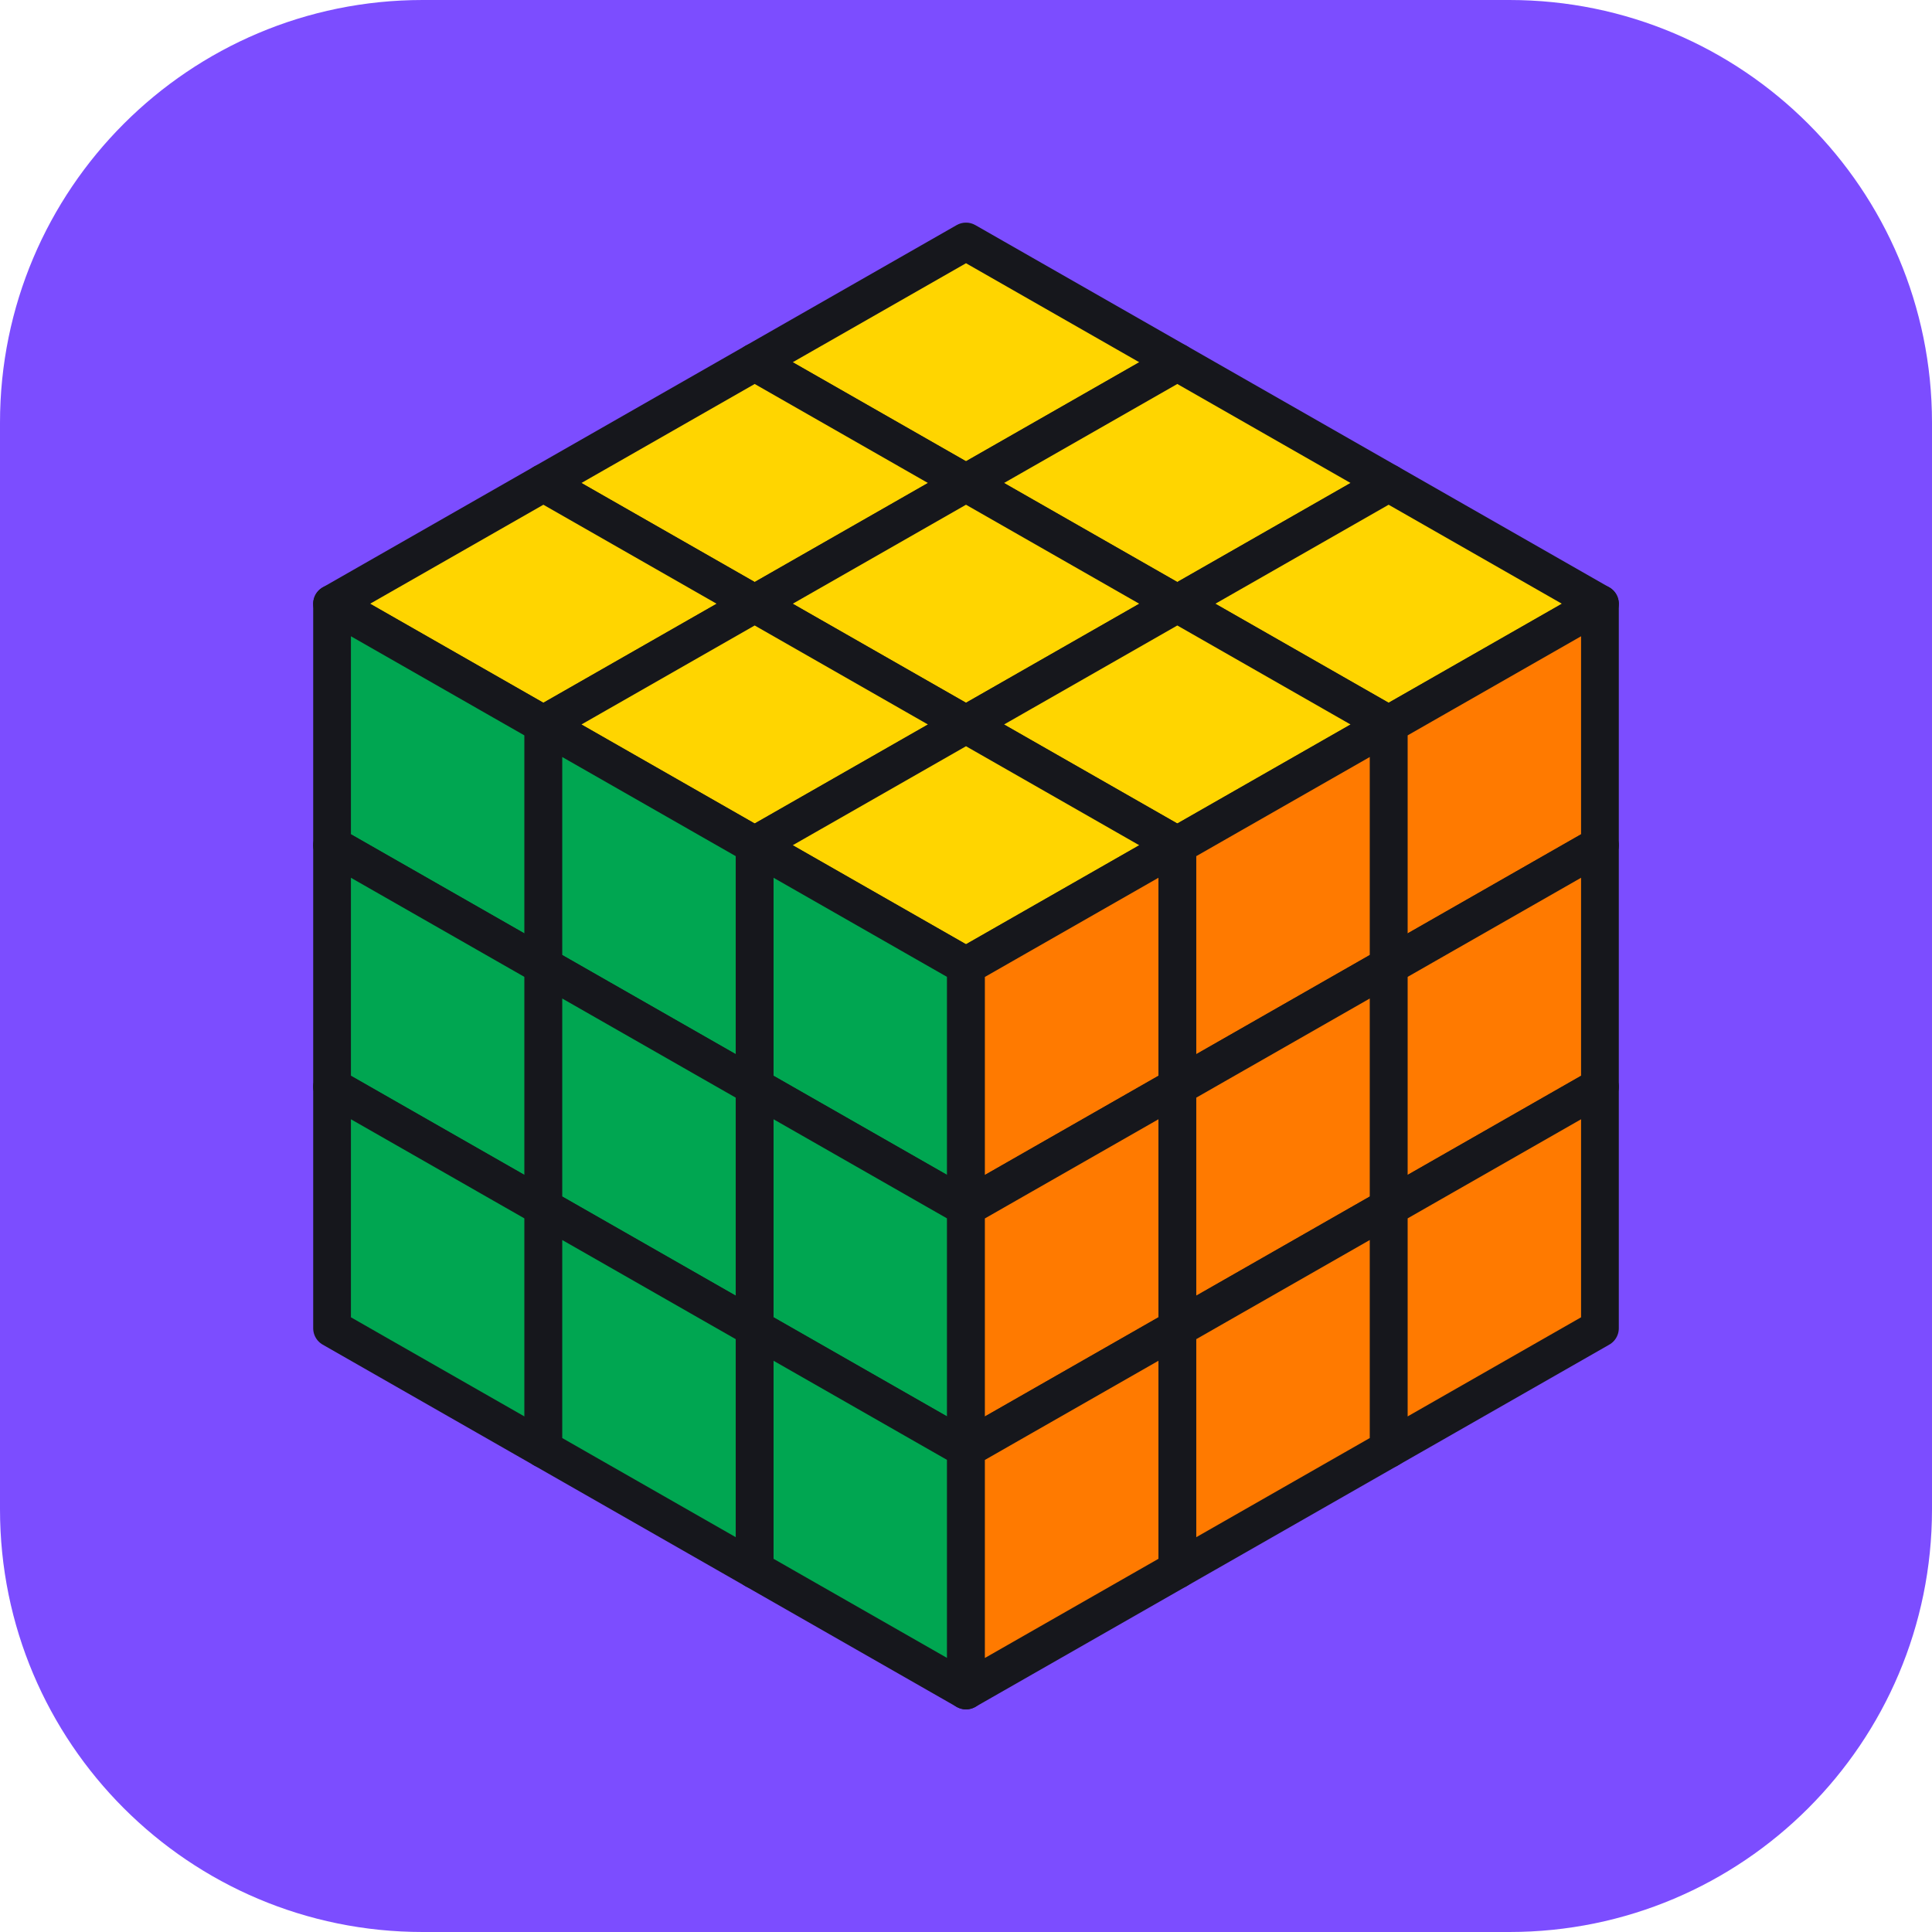
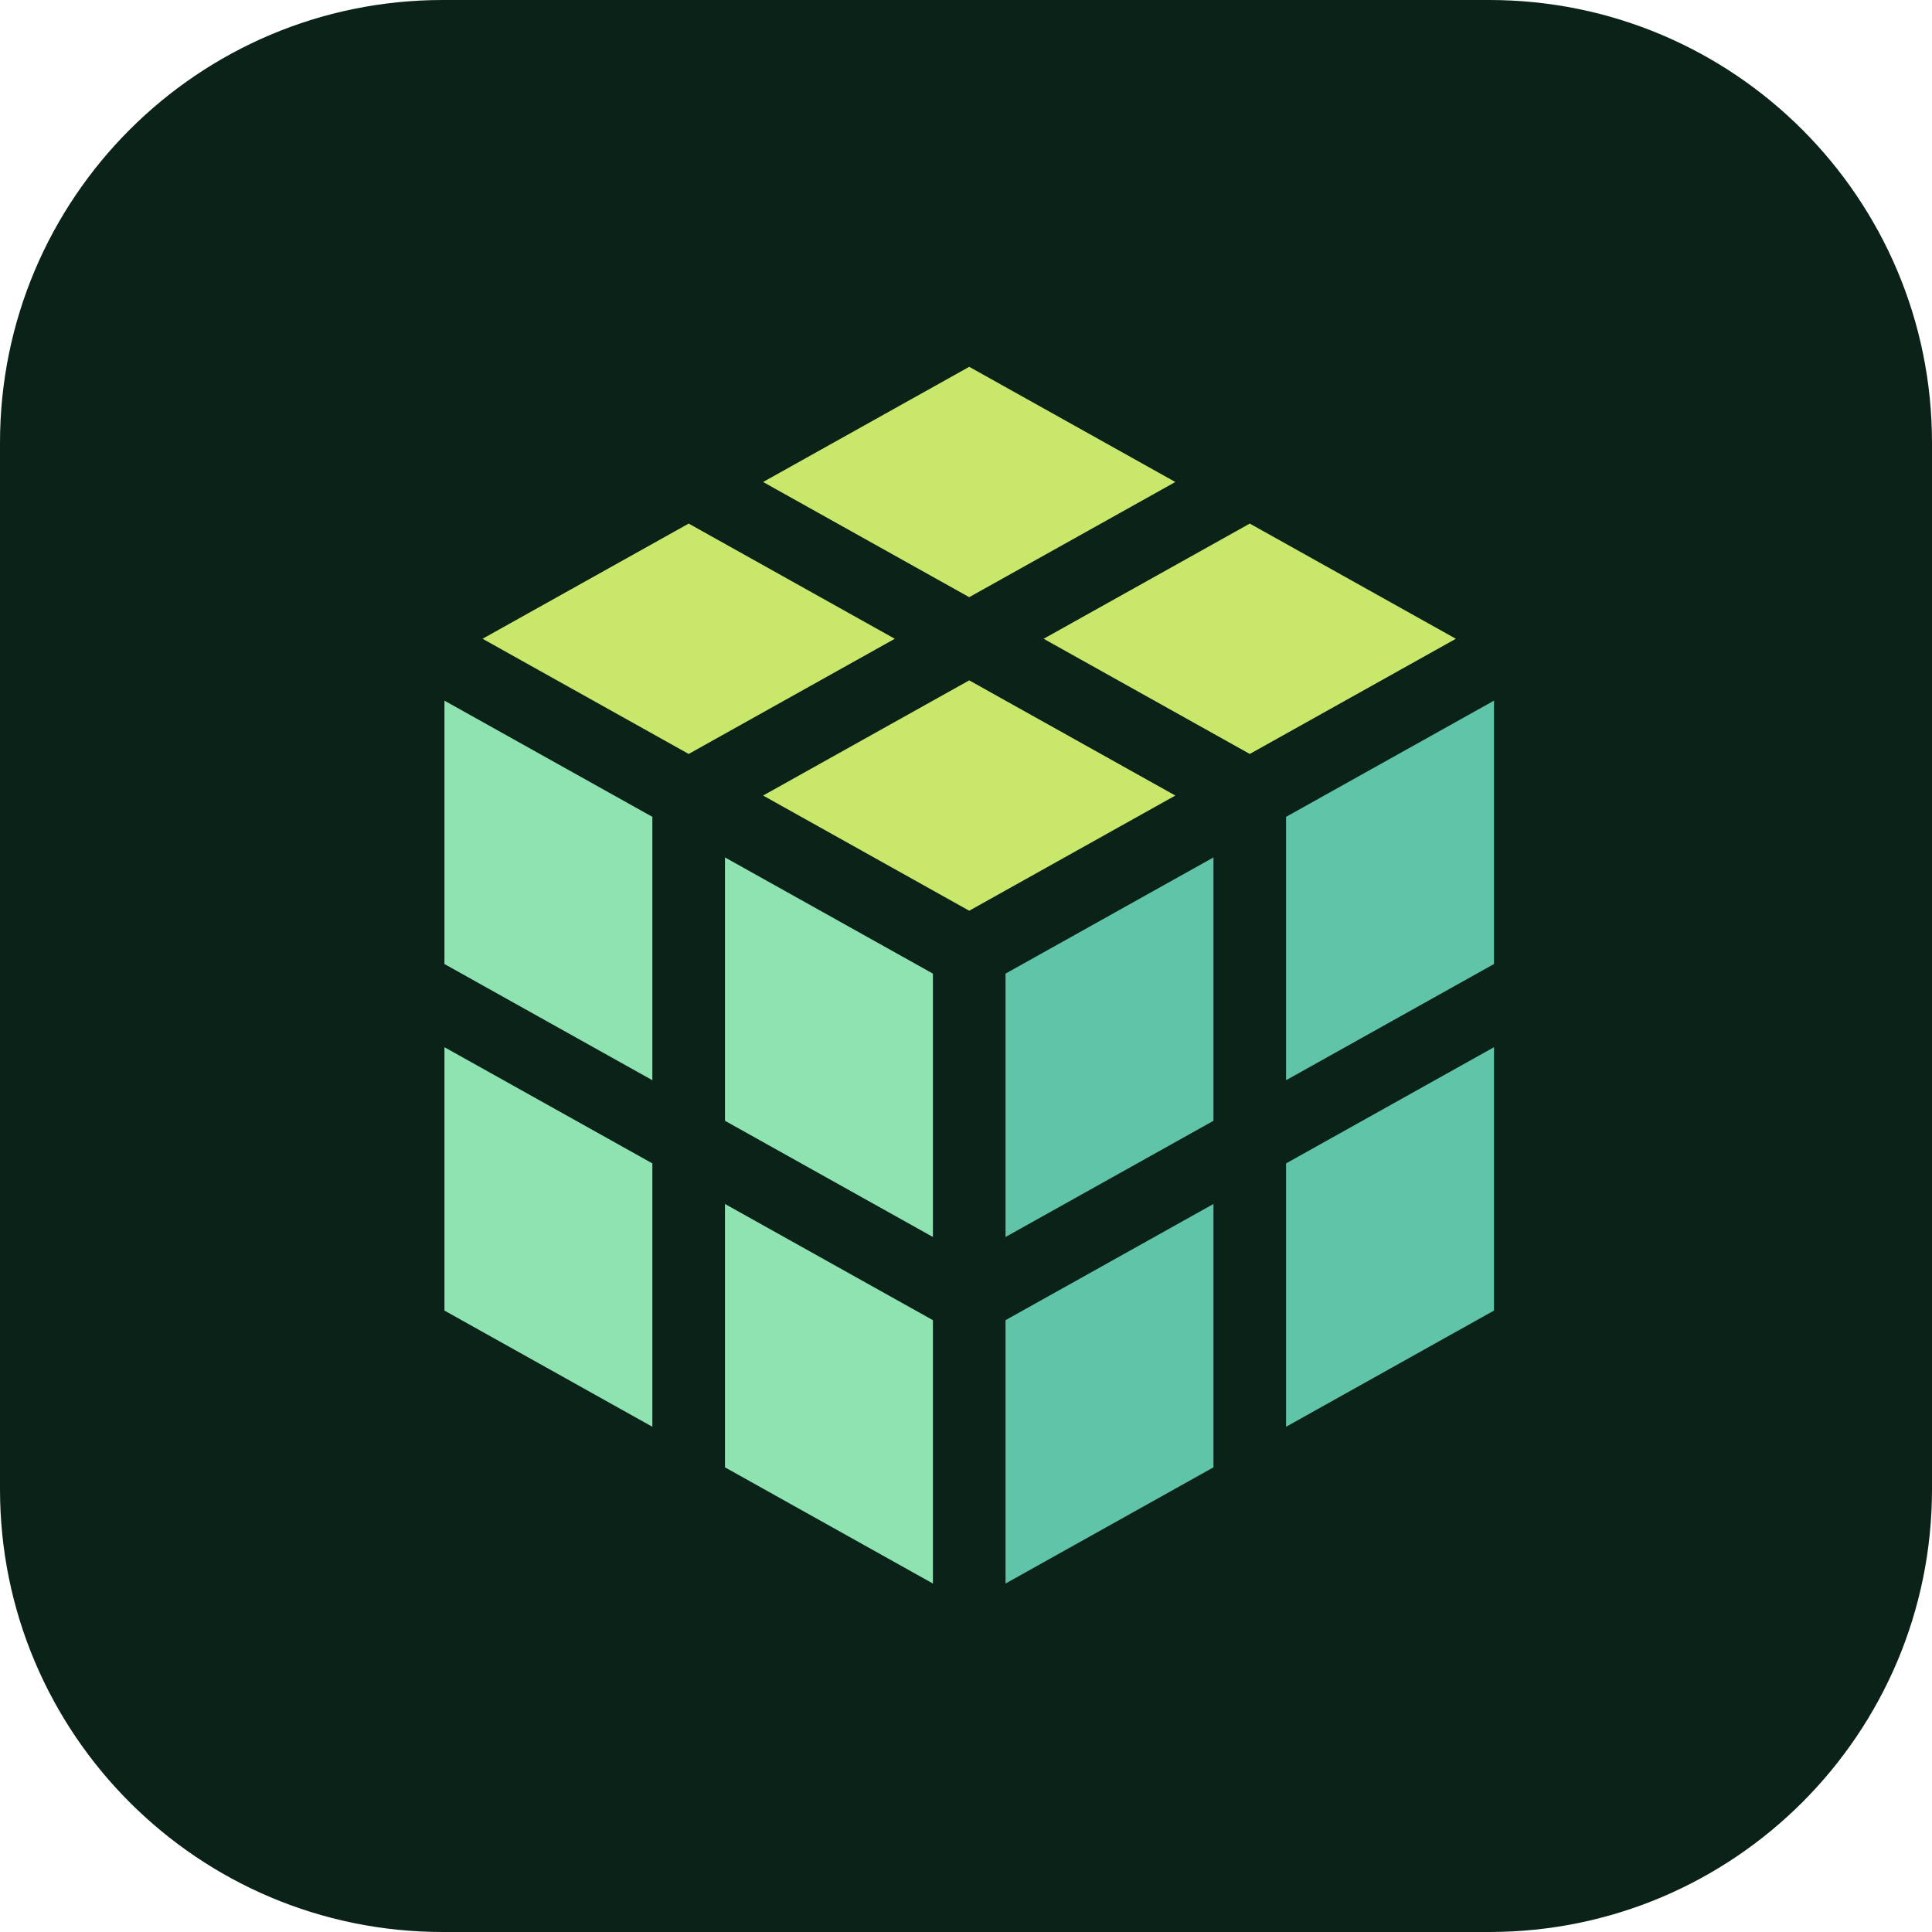
- <svg xmlns="http://www.w3.org/2000/svg" viewBox="0 0 512 512">
-   <rect width="512" height="512" rx="112" fill="#7c4dff" />
-   <g transform="translate(256 234)">
-     <g fill="#FFD500" stroke="#16171c" stroke-width="10" stroke-linejoin="round">
-       <path d="M0-170 L56-138 L0-106 L-56-138Z" />
-       <path d="M56-138 L112-106 L56-74 L0-106Z" />
-       <path d="M-56-138 L0-106 L-56-74 L-112-106Z" />
-       <path d="M0-106 L56-74 L0-42 L-56-74Z" />
-       <path d="M112-106 L168-74 L112-42 L56-74Z" />
-       <path d="M-112-106 L-56-74 L-112-42 L-168-74Z" />
-       <path d="M56-74 L112-42 L56-10 L0-42Z" />
-       <path d="M-56-74 L0-42 L-56-10 L-112-42Z" />
-       <path d="M0-42 L56-10 L0 22 L-56-10Z" />
-     </g>
-     <g fill="#00A651" stroke="#16171c" stroke-width="10" stroke-linejoin="round">
-       <path d="M-168-74 L-112-42 L-112 22 L-168-10Z" />
-       <path d="M-112-42 L-56-10 L-56 54 L-112 22Z" />
-       <path d="M-56-10 L0 22 L0 86 L-56 54Z" />
-       <path d="M-168-10 L-112 22 L-112 86 L-168 54Z" />
-       <path d="M-112 22 L-56 54 L-56 118 L-112 86Z" />
-       <path d="M-56 54 L0 86 L0 150 L-56 118Z" />
-       <path d="M-168 54 L-112 86 L-112 150 L-168 118Z" />
-       <path d="M-112 86 L-56 118 L-56 182 L-112 150Z" />
-       <path d="M-56 118 L0 150 L0 214 L-56 182Z" />
-     </g>
-     <g fill="#FF7A00" stroke="#16171c" stroke-width="10" stroke-linejoin="round">
-       <path d="M168-74 L112-42 L112 22 L168-10Z" />
-       <path d="M112-42 L56-10 L56 54 L112 22Z" />
-       <path d="M56-10 L0 22 L0 86 L56 54Z" />
-       <path d="M168-10 L112 22 L112 86 L168 54Z" />
-       <path d="M112 22 L56 54 L56 118 L112 86Z" />
-       <path d="M56 54 L0 86 L0 150 L56 118Z" />
-       <path d="M168 54 L112 86 L112 150 L168 118Z" />
-       <path d="M112 86 L56 118 L56 182 L112 150Z" />
-       <path d="M56 118 L0 150 L0 214 L56 182Z" />
-     </g>
+ <svg xmlns="http://www.w3.org/2000/svg" viewBox="0 0 48 48">
+   <rect width="48" height="48" rx="11" fill="#0B2219" />
+   <g transform="translate(4.4 4.8) scale(.82)">
+     <path d="M24 4 41 13.5v21L24 44 7 34.5v-21z" fill="#1B4A37" />
+     <path d="M24 4 41 13.5 24 23 7 13.5z" fill="#C9E86B" />
+     <path d="M7 13.5 24 23v21L7 34.5z" fill="#8EE3B1" />
+     <path d="M41 13.5 24 23v21l17-9.5z" fill="#5FC4A8" />
+     <path d="M24 4 41 13.5v21L24 44 7 34.5v-21zM7 13.5 24 23l17-9.5M24 23v21M15.5 8.75l17 9.5M32.5 8.75l-17 9.5M7 24l17 9.5 17-9.5M15.5 18.25v21M32.5 18.25v21" fill="none" stroke="#0B2219" stroke-width="2.2" stroke-linejoin="round" />
  </g>
</svg>
